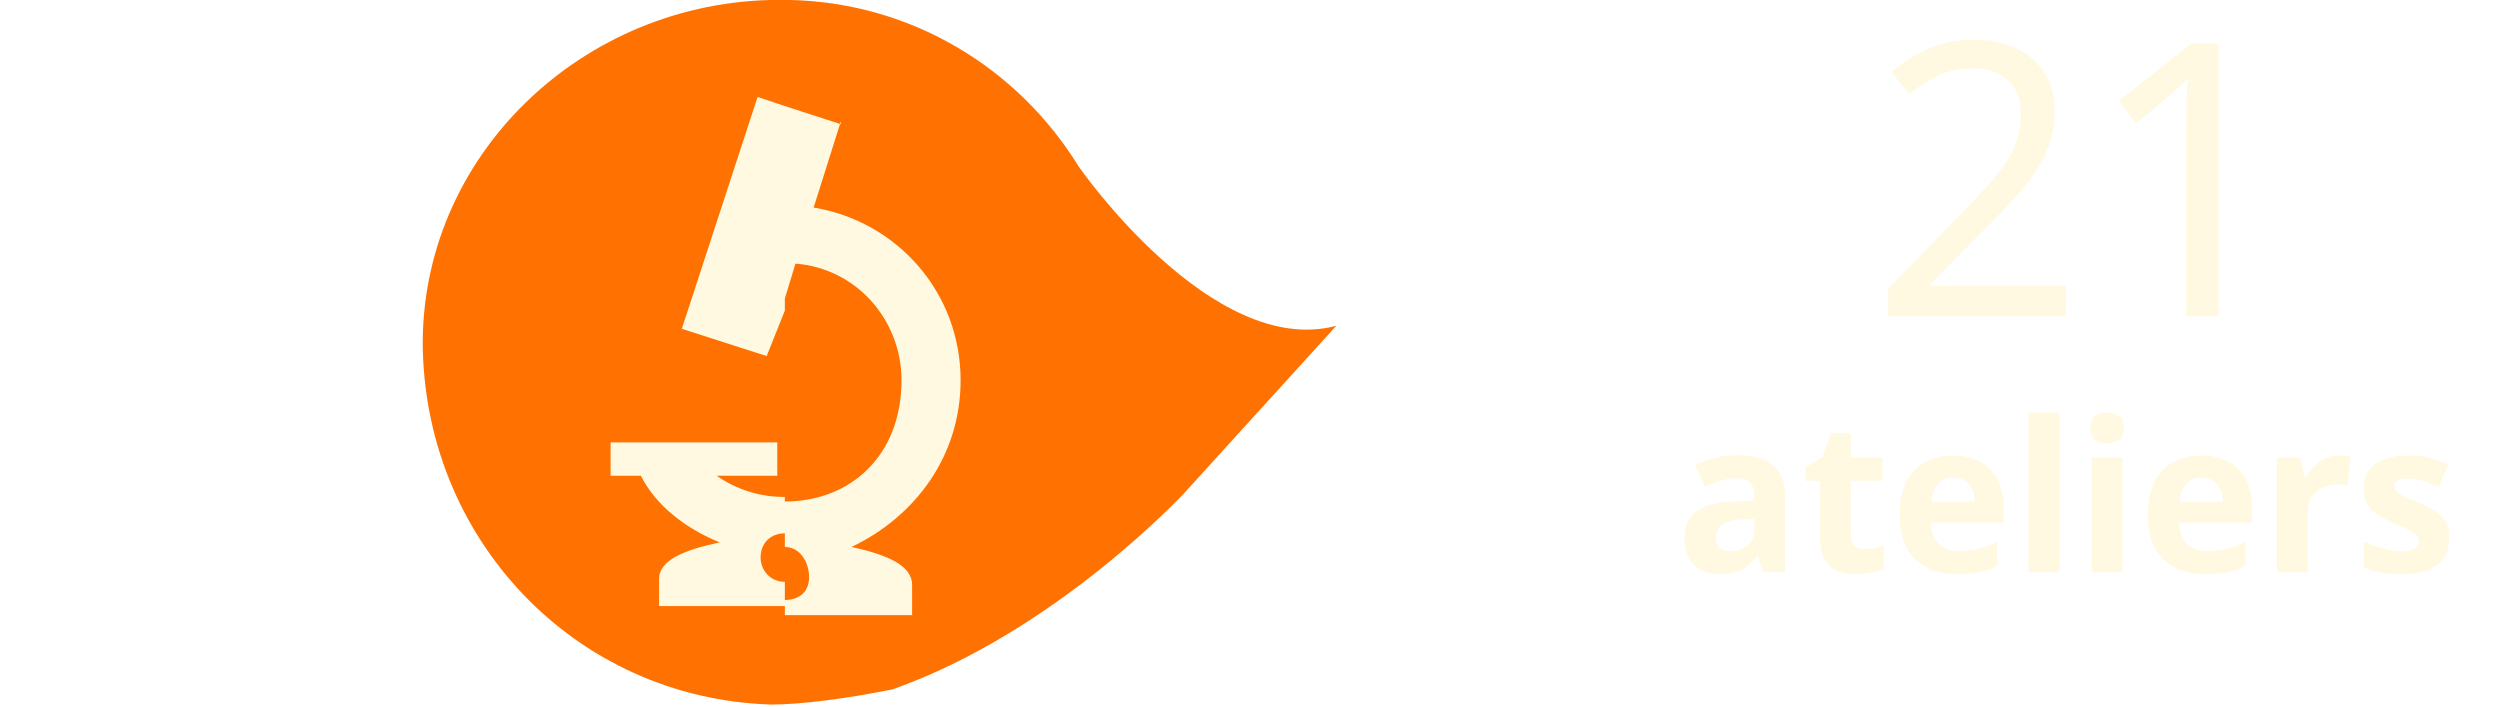
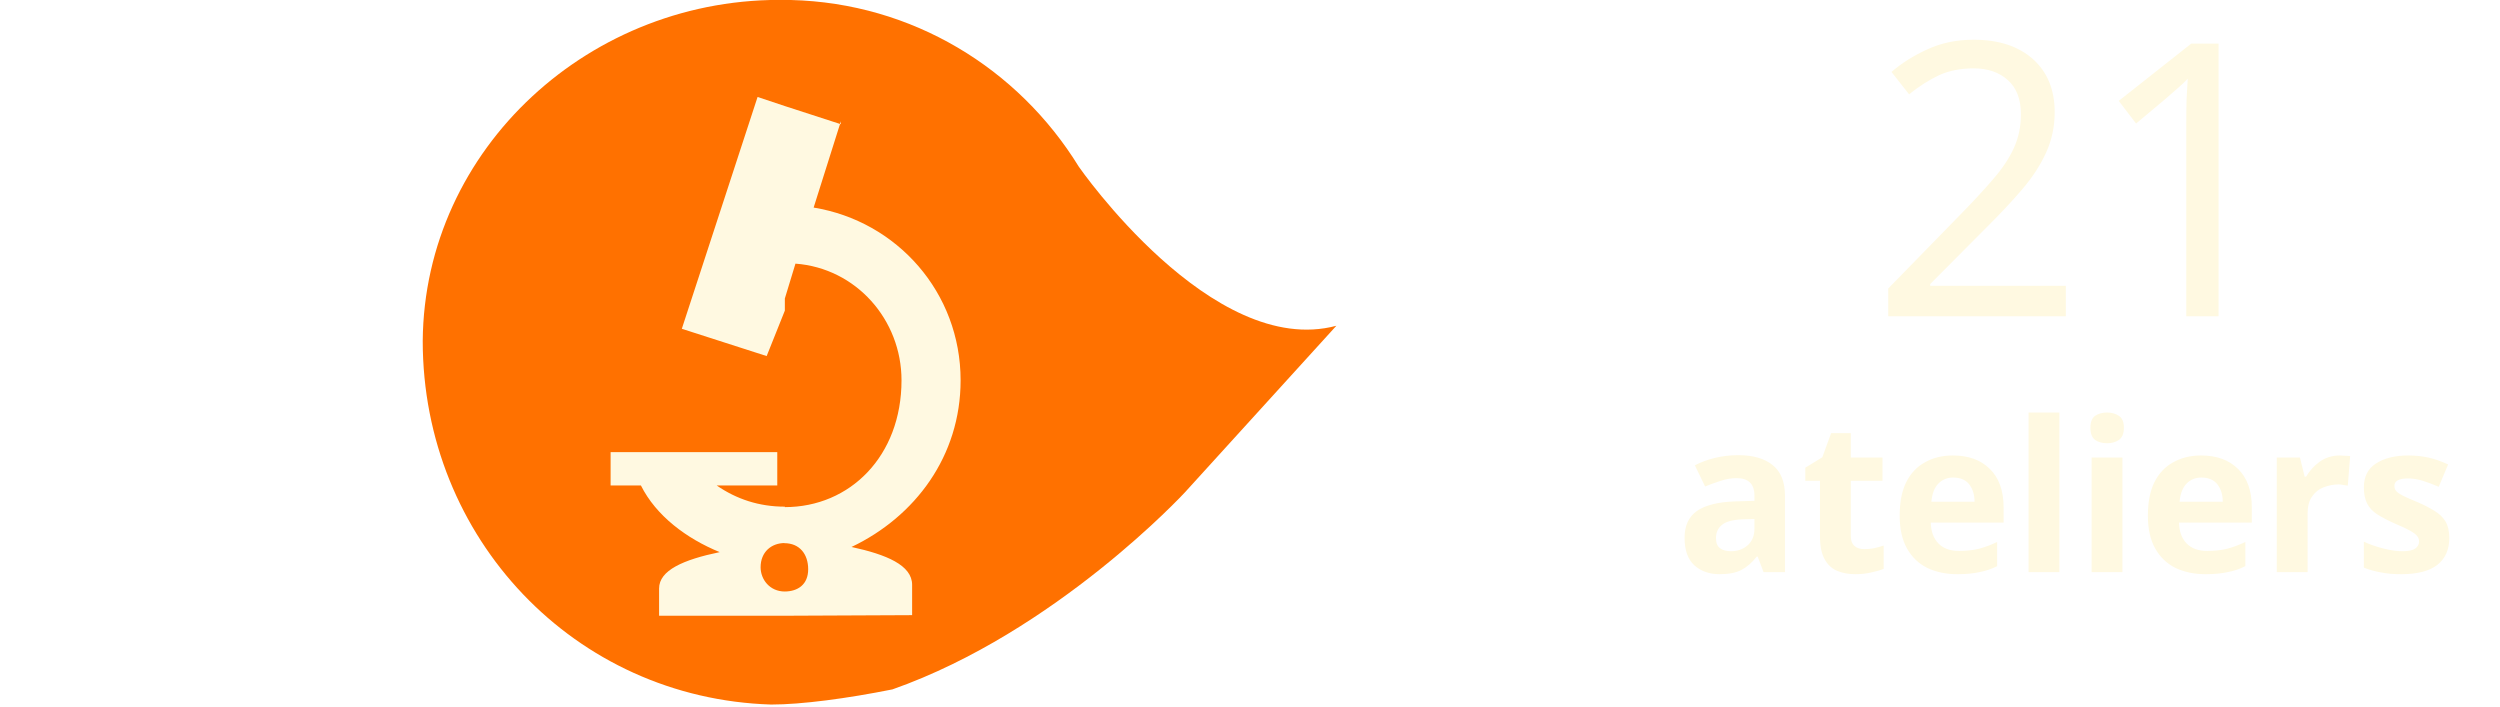
<svg xmlns="http://www.w3.org/2000/svg" viewBox="0 0 165 46.6">
  <path fill="#ff7100" d="M52.2 0c8 .2 15 4.5 19 11 0 0 8.8 12.7 17 10.5l-10 11s-8.5 9.2-19.3 13c-3 .6-6 1-8 1-13-.4-23-11-23-24C28 9.8 39-.3 52 0" />
-   <path fill="#fff9e1" d="M55.5 8.2L51.8 7v12.7l.7-2.3c4 .3 7 3.7 7 7.7 0 5-3.4 8-7.7 8v3c1 0 1.6 1 1.6 2s-.7 1.5-1.6 1.5v1h8.4v-2c0-1.3-1.7-2-4-2.5 4.2-2 7.2-6 7.2-11 0-5.8-4.2-10.5-9.7-11.4L55.5 8zM51.8 7L50 6.4l-5 15.3 5.6 1.8 1.2-3v-13zm0 25.8c-1.7 0-3.2-.5-4.5-1.4h4v-2.2h-11v2.2h2c1 2 3 3.5 5.2 4.4-2.4.5-4 1.2-4 2.4V40h8.3v-1.6c-1 0-1.6-.8-1.6-1.6 0-1 .7-1.6 1.6-1.6v-2.4z" />
+   <path fill="#fff9e1" d="M55.5 8.2L51.8 7v12.7l.7-2.3c4 .3 7 3.7 7 7.7 0 5-3.4 8.37-7.7 8.37l-.03 2.38c1 0 1.57.72 1.57 1.72s-.67 1.47-1.57 1.47l-.2 1.6 8.63-.04v-2c0-1.3-1.7-2-4-2.5 4.2-2 7.2-6 7.2-11 0-5.8-4.2-10.5-9.7-11.4L55.5 8zM51.8 7L50 6.4l-5 15.3 5.6 1.8 1.2-3v-13zm0 26.44c-1.7 0-3.2-.5-4.5-1.4h4v-2.2h-11v2.2h2c1 2 3 3.5 5.2 4.4-2.4.5-4 1.2-4 2.4v1.8h8.64l-.34-1.6c-1 0-1.6-.8-1.6-1.6 0-1 .7-1.6 1.6-1.6z" />
  <g fill="#fff9e1" font-stretch="condensed" font-family="Impact" text-anchor="middle">
    <text x="87.1" y="-1238.6" font-size="17.6" style="-inkscape-font-specification:'Impact Condensed';text-align:center" transform="matrix(1.24 0 0 1.26 27.39 1581.51)">
      <tspan x="88.9" y="-1238.6" font-size="20" style="-inkscape-font-specification:'Impact Condensed';text-align:center">21</tspan>
    </text>
    <text x="87.9" y="-1225.2" font-size="11.2" style="-inkscape-font-specification:'Impact Condensed';text-align:center" transform="matrix(1.24 0 0 1.26 27.39 1581.51)">
      <tspan x="87.9" y="-1225.2" font-stretch="normal" font-weight="bold" font-size="11" style="-inkscape-font-specification:'sans-serif Bold';text-align:center" font-family="sans-serif">ateliers</tspan>
    </text>
  </g>
</svg>
